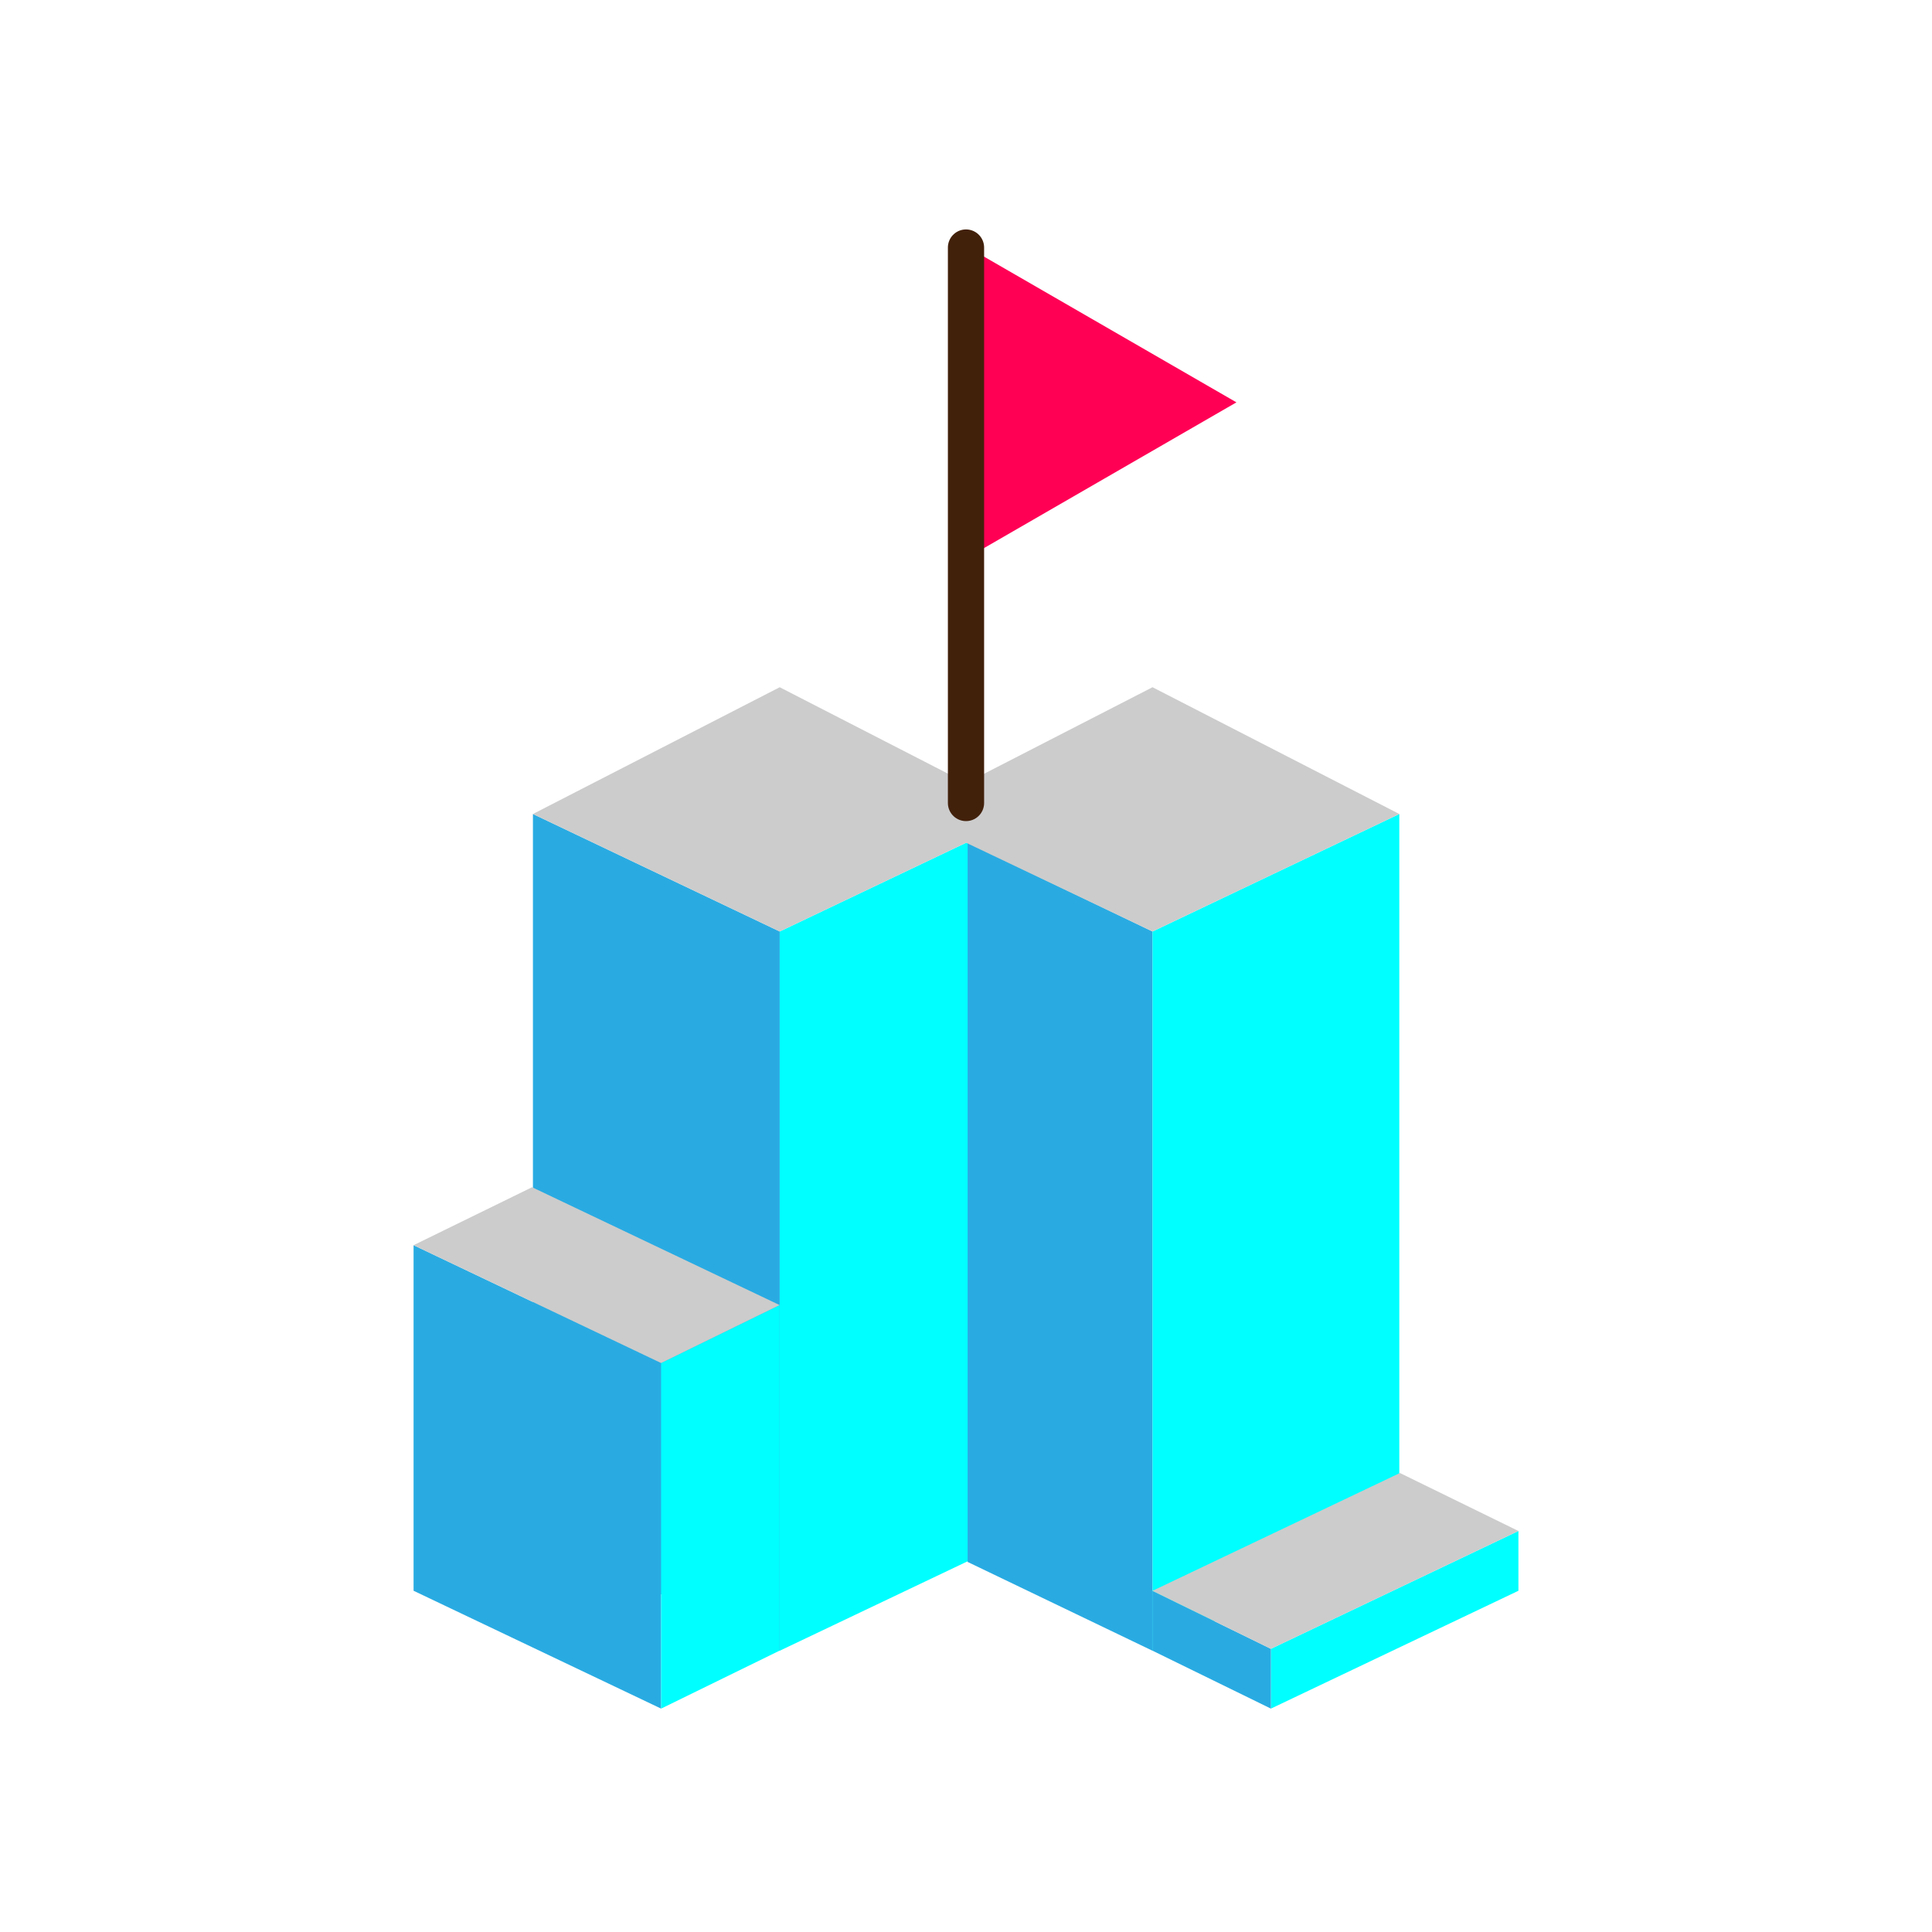
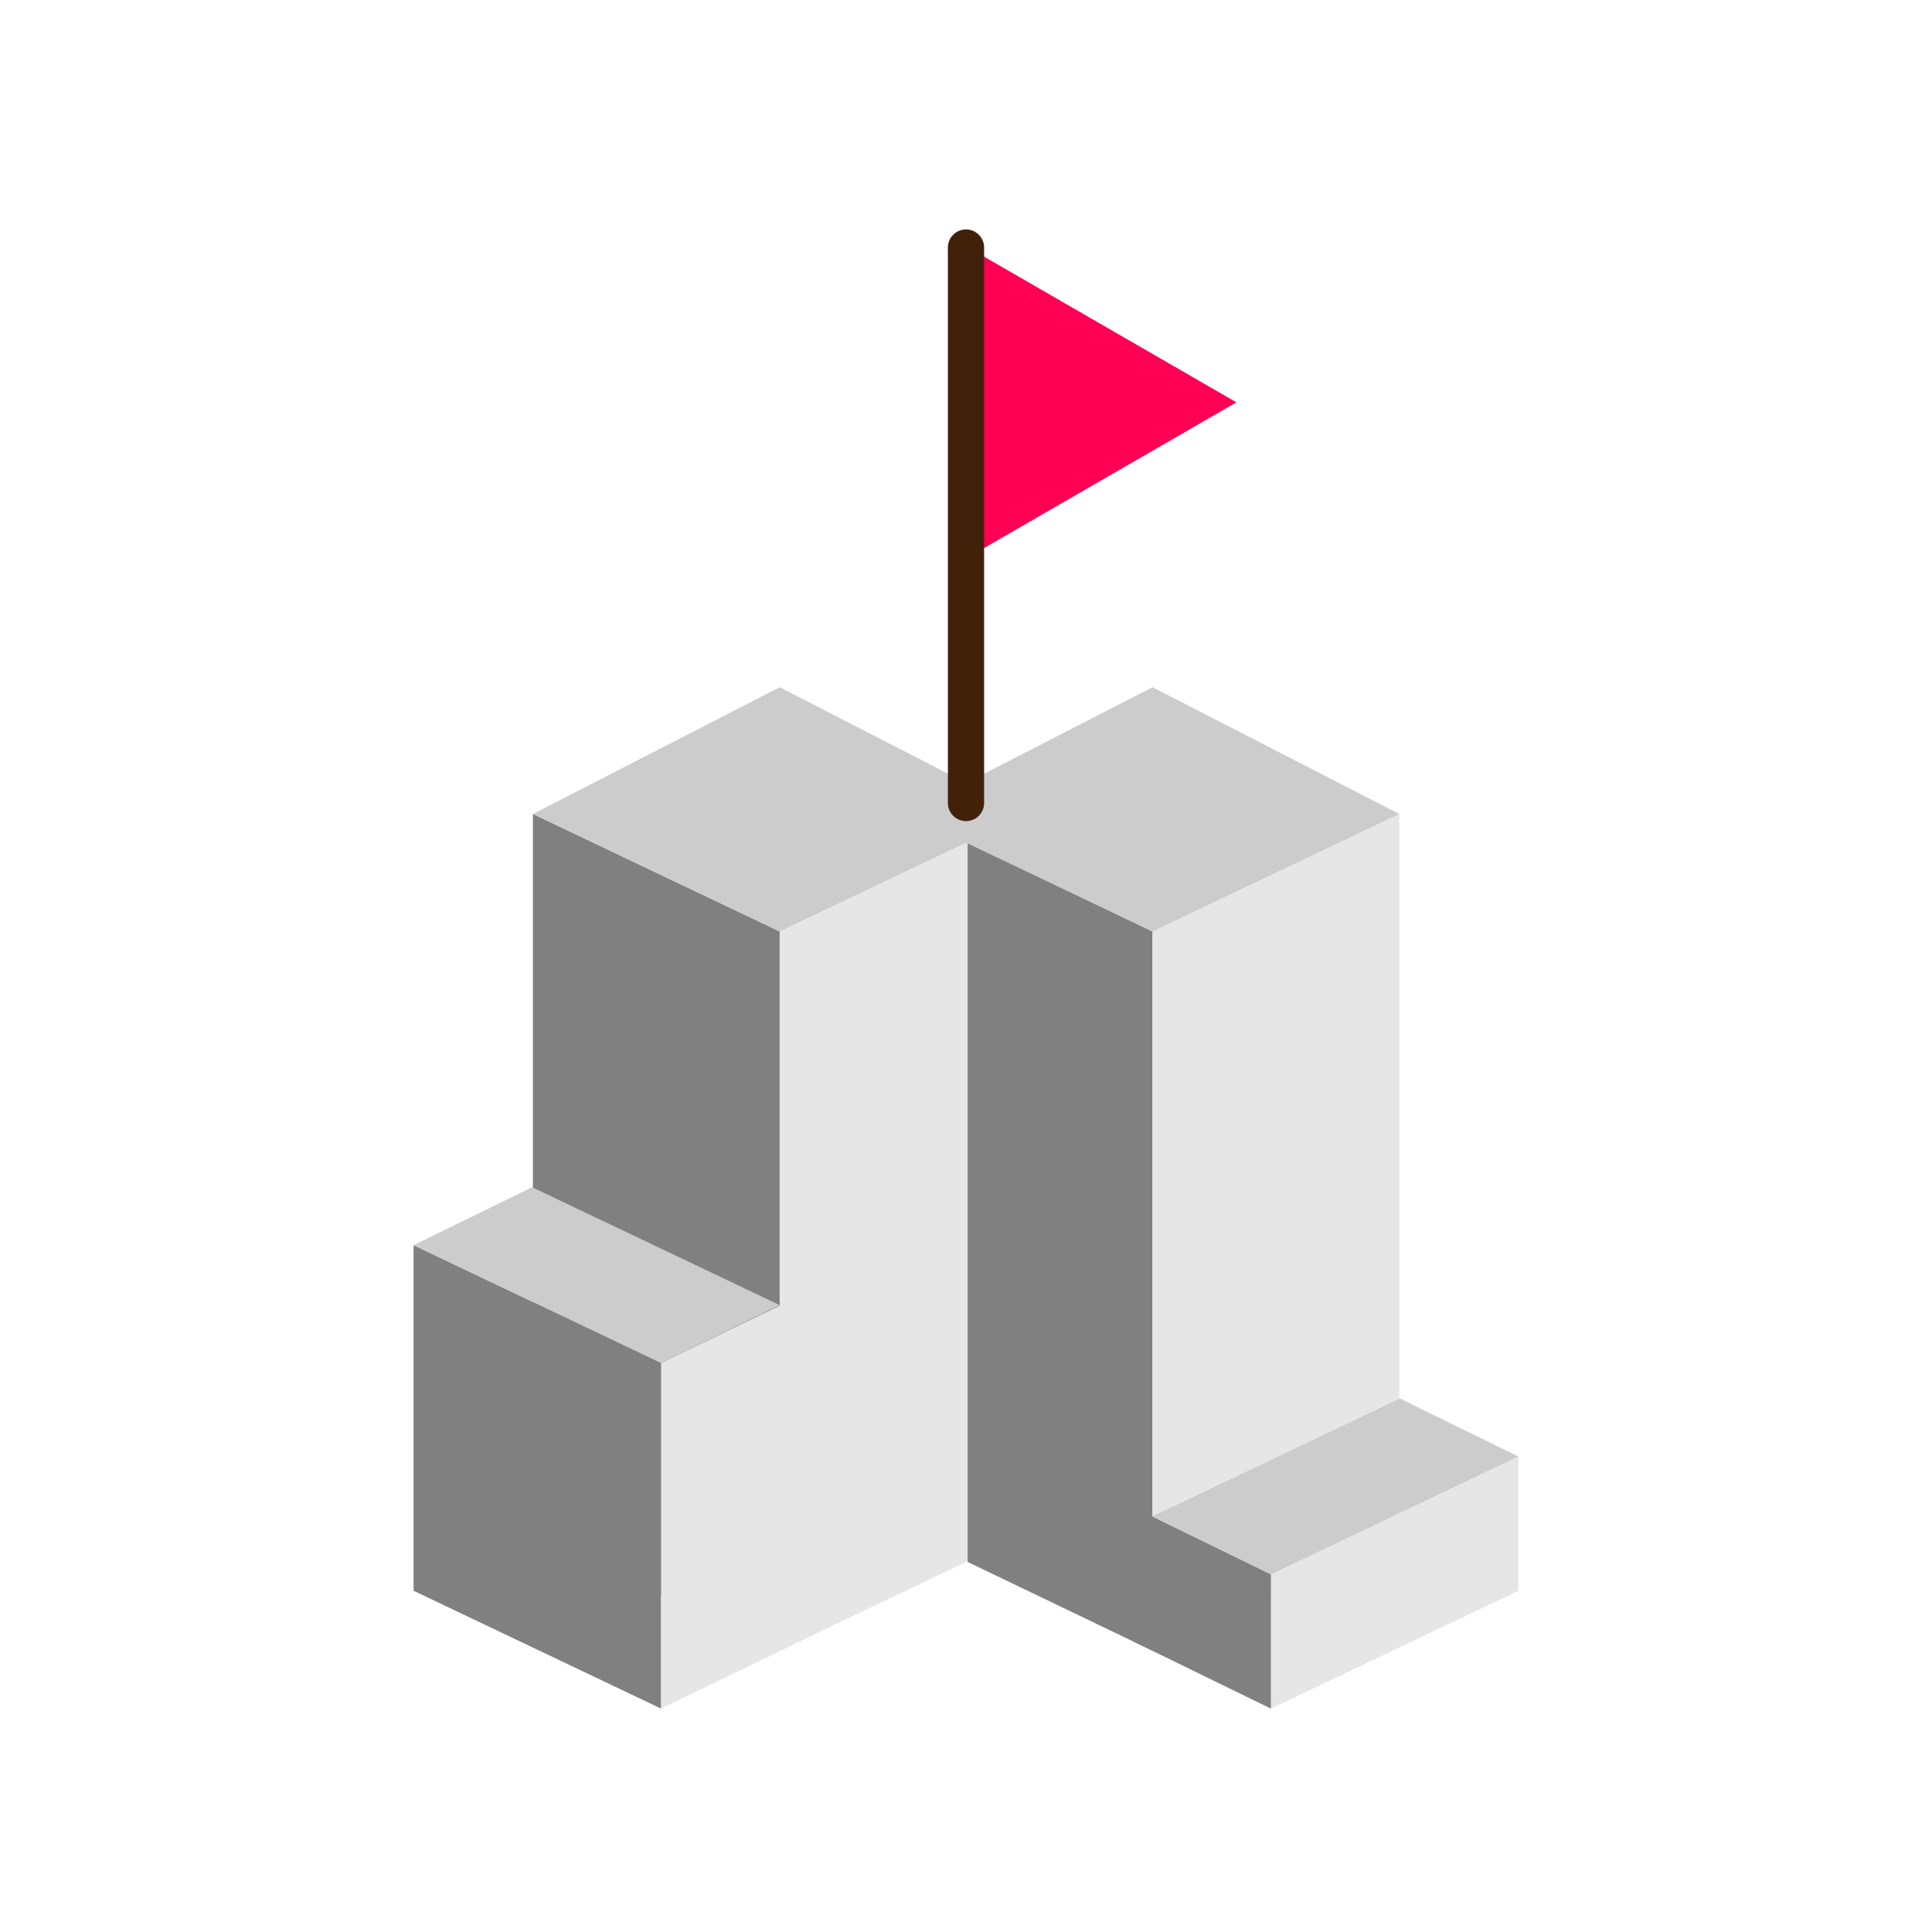
<svg xmlns="http://www.w3.org/2000/svg" version="1.1" x="0px" y="0px" width="320px" height="320px" viewBox="0 0 320 320" enable-background="new 0 0 320 320" xml:space="preserve">
+   <g id="Layer_3">
+ </g>
  <g id="Layer_1">
    <g>
-       <polygon fill="#29ABE2" points="129.145,273.416 88.27,253.956 88.27,134.824 129.145,154.285   " />
-       <polygon fill="#00FFFF" points="129.145,273.416 170.02,253.956 170.02,134.824 129.145,154.285   " />
-       <polygon fill="#29ABE2" points="190.894,273.416 160.27,258.706 160.27,139.574 190.894,154.285   " />
-       <polygon fill="#00FFFF" points="190.894,273.416 231.769,253.956 231.769,134.824 190.894,154.285   " />
+       <polygon fill="#808080" points="129.145,273.416 88.27,253.956 88.27,134.824 129.145,154.285   " />
+       <polygon fill="#E6E6E6" points="129.145,273.416 170.02,253.956 170.02,134.824 129.145,154.285   " />
+       <polygon fill="#808080" points="190.894,273.416 160.27,258.706 160.27,139.574 190.894,154.285   " />
+       <polygon fill="#E6E6E6" points="190.894,273.416 231.769,253.956 231.769,134.824 190.894,154.285   " />
      <polygon fill="#CCCCCC" points="150.02,134.824 190.894,113.827 231.769,134.824 190.894,154.285   " />
+       <polygon fill="#808080" points="109.499,283 68.501,263.48 68.501,206.242 109.499,225.762   " />
+       <polygon fill="#E6E6E6" points="109.499,283 135,270.648 135,213.41 109.499,225.762   " />
+       <polygon fill="#CCCCCC" points="68.501,206.242 88.126,196.641 129.124,216.16 109.499,225.762   " />
      <g>
-         <polygon fill="#29ABE2" points="109.499,283 68.501,263.48 68.501,206.242 109.499,225.762    " />
-         <polygon fill="#00FFFF" points="109.499,283 129.124,273.398 129.124,216.16 109.499,225.762    " />
-         <polygon fill="#CCCCCC" points="68.501,206.242 88.126,196.641 129.124,216.16 109.499,225.762    " />
-       </g>
-       <g>
-         <polygon fill="#00FFFF" points="210.501,283 251.499,263.48 251.499,253.578 210.501,273.098    " />
-         <polygon fill="#29ABE2" points="210.501,283 190.876,273.398 190.876,263.496 210.501,273.098    " />
-         <polygon fill="#CCCCCC" points="251.499,253.578 231.874,243.976 190.876,263.496 210.501,273.098    " />
+         <polygon fill="#E6E6E6" points="210.501,283 251.499,263.48 251.499,241.246 210.501,260.766    " />
+         <polygon fill="#808080" points="210.501,283 187.75,271.898 187.75,249.664 210.501,260.766    " />
+         <polygon fill="#CCCCCC" points="251.499,241.246 231.874,231.644 190.876,251.164 210.501,260.766    " />
      </g>
      <polygon fill="#CCCCCC" points="88.27,134.824 129.145,113.827 170.02,134.824 129.145,154.285   " />
      <polygon fill="#FF0055" points="161,41.359 204.792,66.642 161,91.926   " />
      <line fill="none" stroke="#42210B" stroke-width="6" stroke-linecap="round" stroke-miterlimit="10" x1="160" y1="133" x2="160" y2="41" />
    </g>
  </g>
  <g id="Layer_2" display="none">
</g>
</svg>
